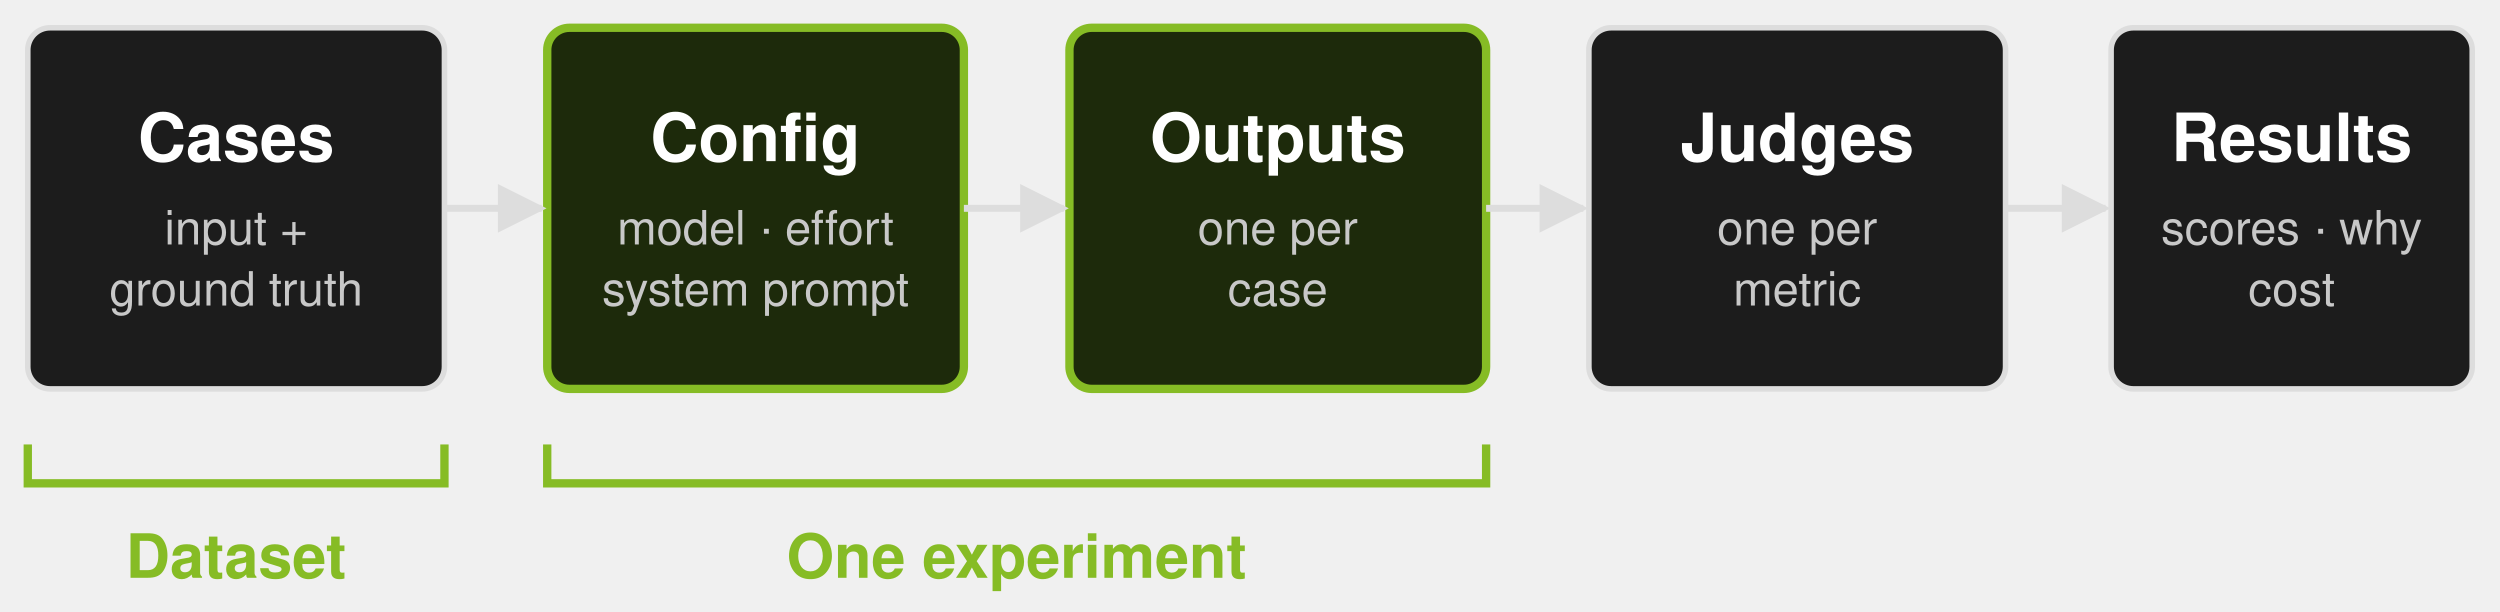
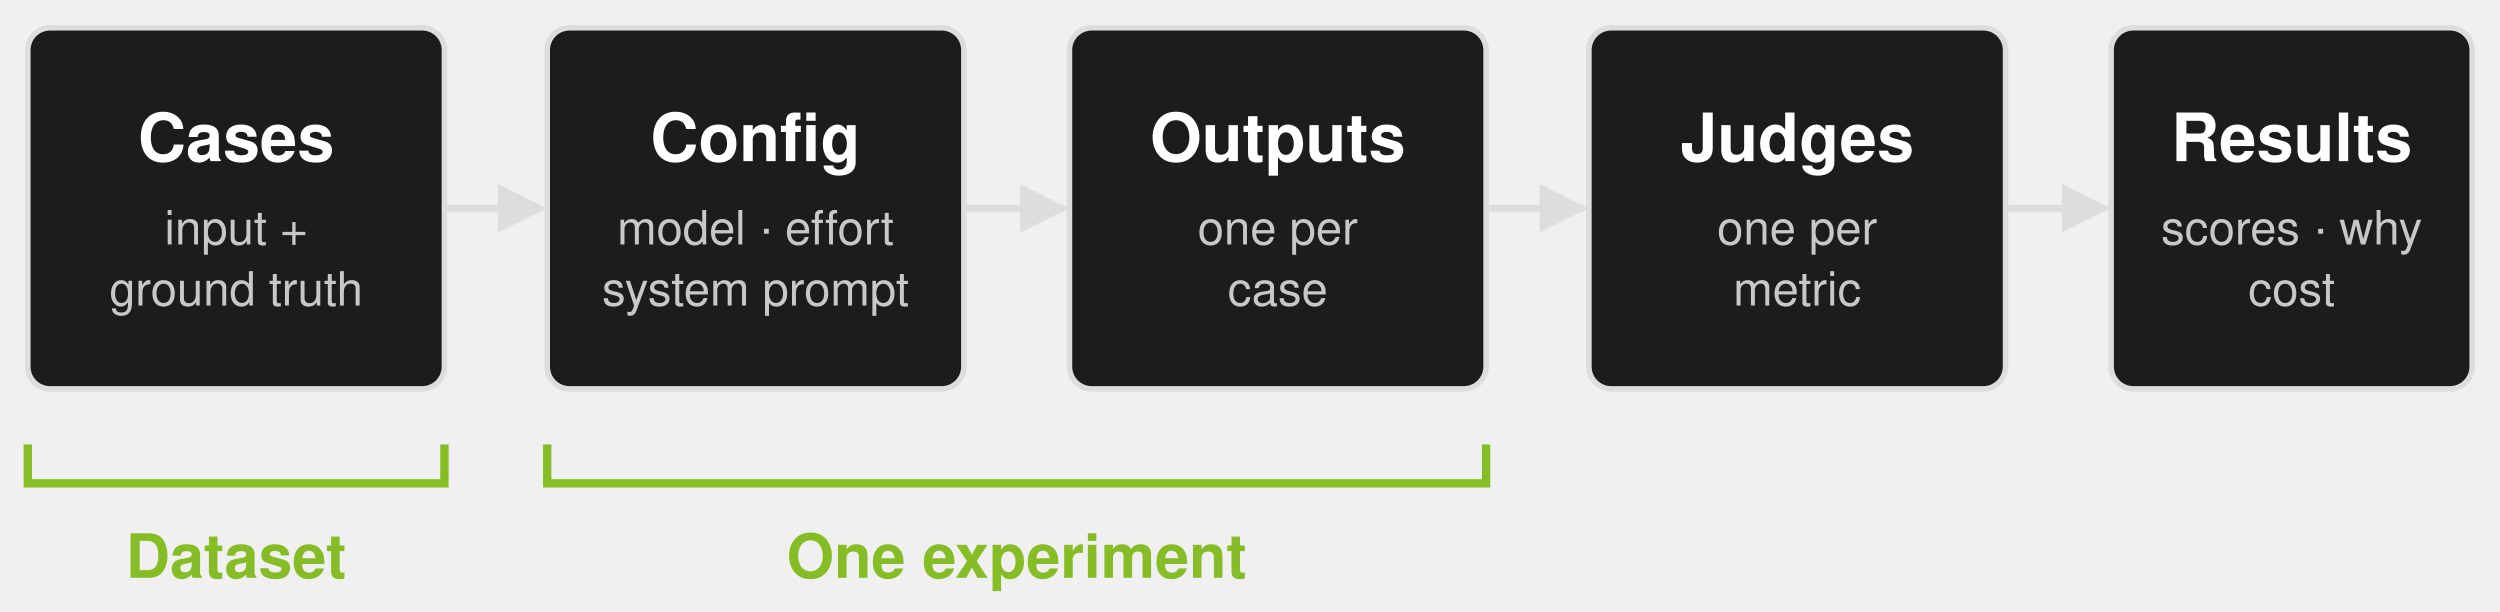
<svg xmlns="http://www.w3.org/2000/svg" viewBox="0 50 900 220" width="900" height="220">
  <defs>
    <marker id="arrow" viewBox="0 0 10 10" refX="9" refY="5" markerWidth="7" markerHeight="7" orient="auto-start-reverse">
      <path d="M0,0 L10,5 L0,10 z" fill="#ddd" />
    </marker>
  </defs>
  <style>
    text { font-family: "Source Sans Pro", Helvetica, Arial, sans-serif; fill: #fff; text-anchor: middle; }
    .name { font-size: 24px; font-weight: 700; }
    .sub { font-size: 17px; fill: #c8c8c8; }
    .box { fill: #1c1c1c; stroke: #ddd; stroke-width: 2; }
-     .exp { fill: #1d2a0b; stroke: #86bc25; stroke-width: 3; }
    .flow { stroke: #ddd; stroke-width: 2.5; fill: none; marker-end: url(#arrow); }
    .bracket { stroke: #86bc25; stroke-width: 3; fill: none; }
    .label { font-size: 22px; font-weight: 700; fill: #86bc25; }
  </style>
  <rect class="box" x="10" y="60" width="150" height="130" rx="8" />
  <text class="name" x="85" y="108">Cases</text>
  <text class="sub" x="85" y="138">input +</text>
  <text class="sub" x="85" y="160">ground truth</text>
-   <rect class="exp" x="197" y="60" width="150" height="130" rx="8" />
+   <rect class="box" x="197" y="60" width="150" height="130" rx="8" />
  <text class="name" x="272" y="108">Config</text>
  <text class="sub" x="272" y="138">model · effort</text>
  <text class="sub" x="272" y="160">system prompt</text>
-   <rect class="exp" x="385" y="60" width="150" height="130" rx="8" />
+   <rect class="box" x="385" y="60" width="150" height="130" rx="8" />
  <text class="name" x="460" y="108">Outputs</text>
  <text class="sub" x="460" y="138">one per</text>
  <text class="sub" x="460" y="160">case</text>
  <rect class="box" x="572" y="60" width="150" height="130" rx="8" />
  <text class="name" x="647" y="108">Judges</text>
  <text class="sub" x="647" y="138">one per</text>
  <text class="sub" x="647" y="160">metric</text>
  <rect class="box" x="760" y="60" width="130" height="130" rx="8" />
  <text class="name" x="825" y="108">Results</text>
  <text class="sub" x="825" y="138">scores · why</text>
  <text class="sub" x="825" y="160">cost</text>
  <line class="flow" x1="160" y1="125" x2="195" y2="125" />
  <line class="flow" x1="347" y1="125" x2="383" y2="125" />
  <line class="flow" x1="535" y1="125" x2="570" y2="125" />
  <line class="flow" x1="722" y1="125" x2="758" y2="125" />
  <path class="bracket" d="M10,210 v14 h150 v-14" />
  <text class="label" x="85" y="258">Dataset</text>
  <path class="bracket" d="M197,210 v14 h338 v-14" />
  <text class="label" x="366" y="258">One experiment</text>
</svg>
